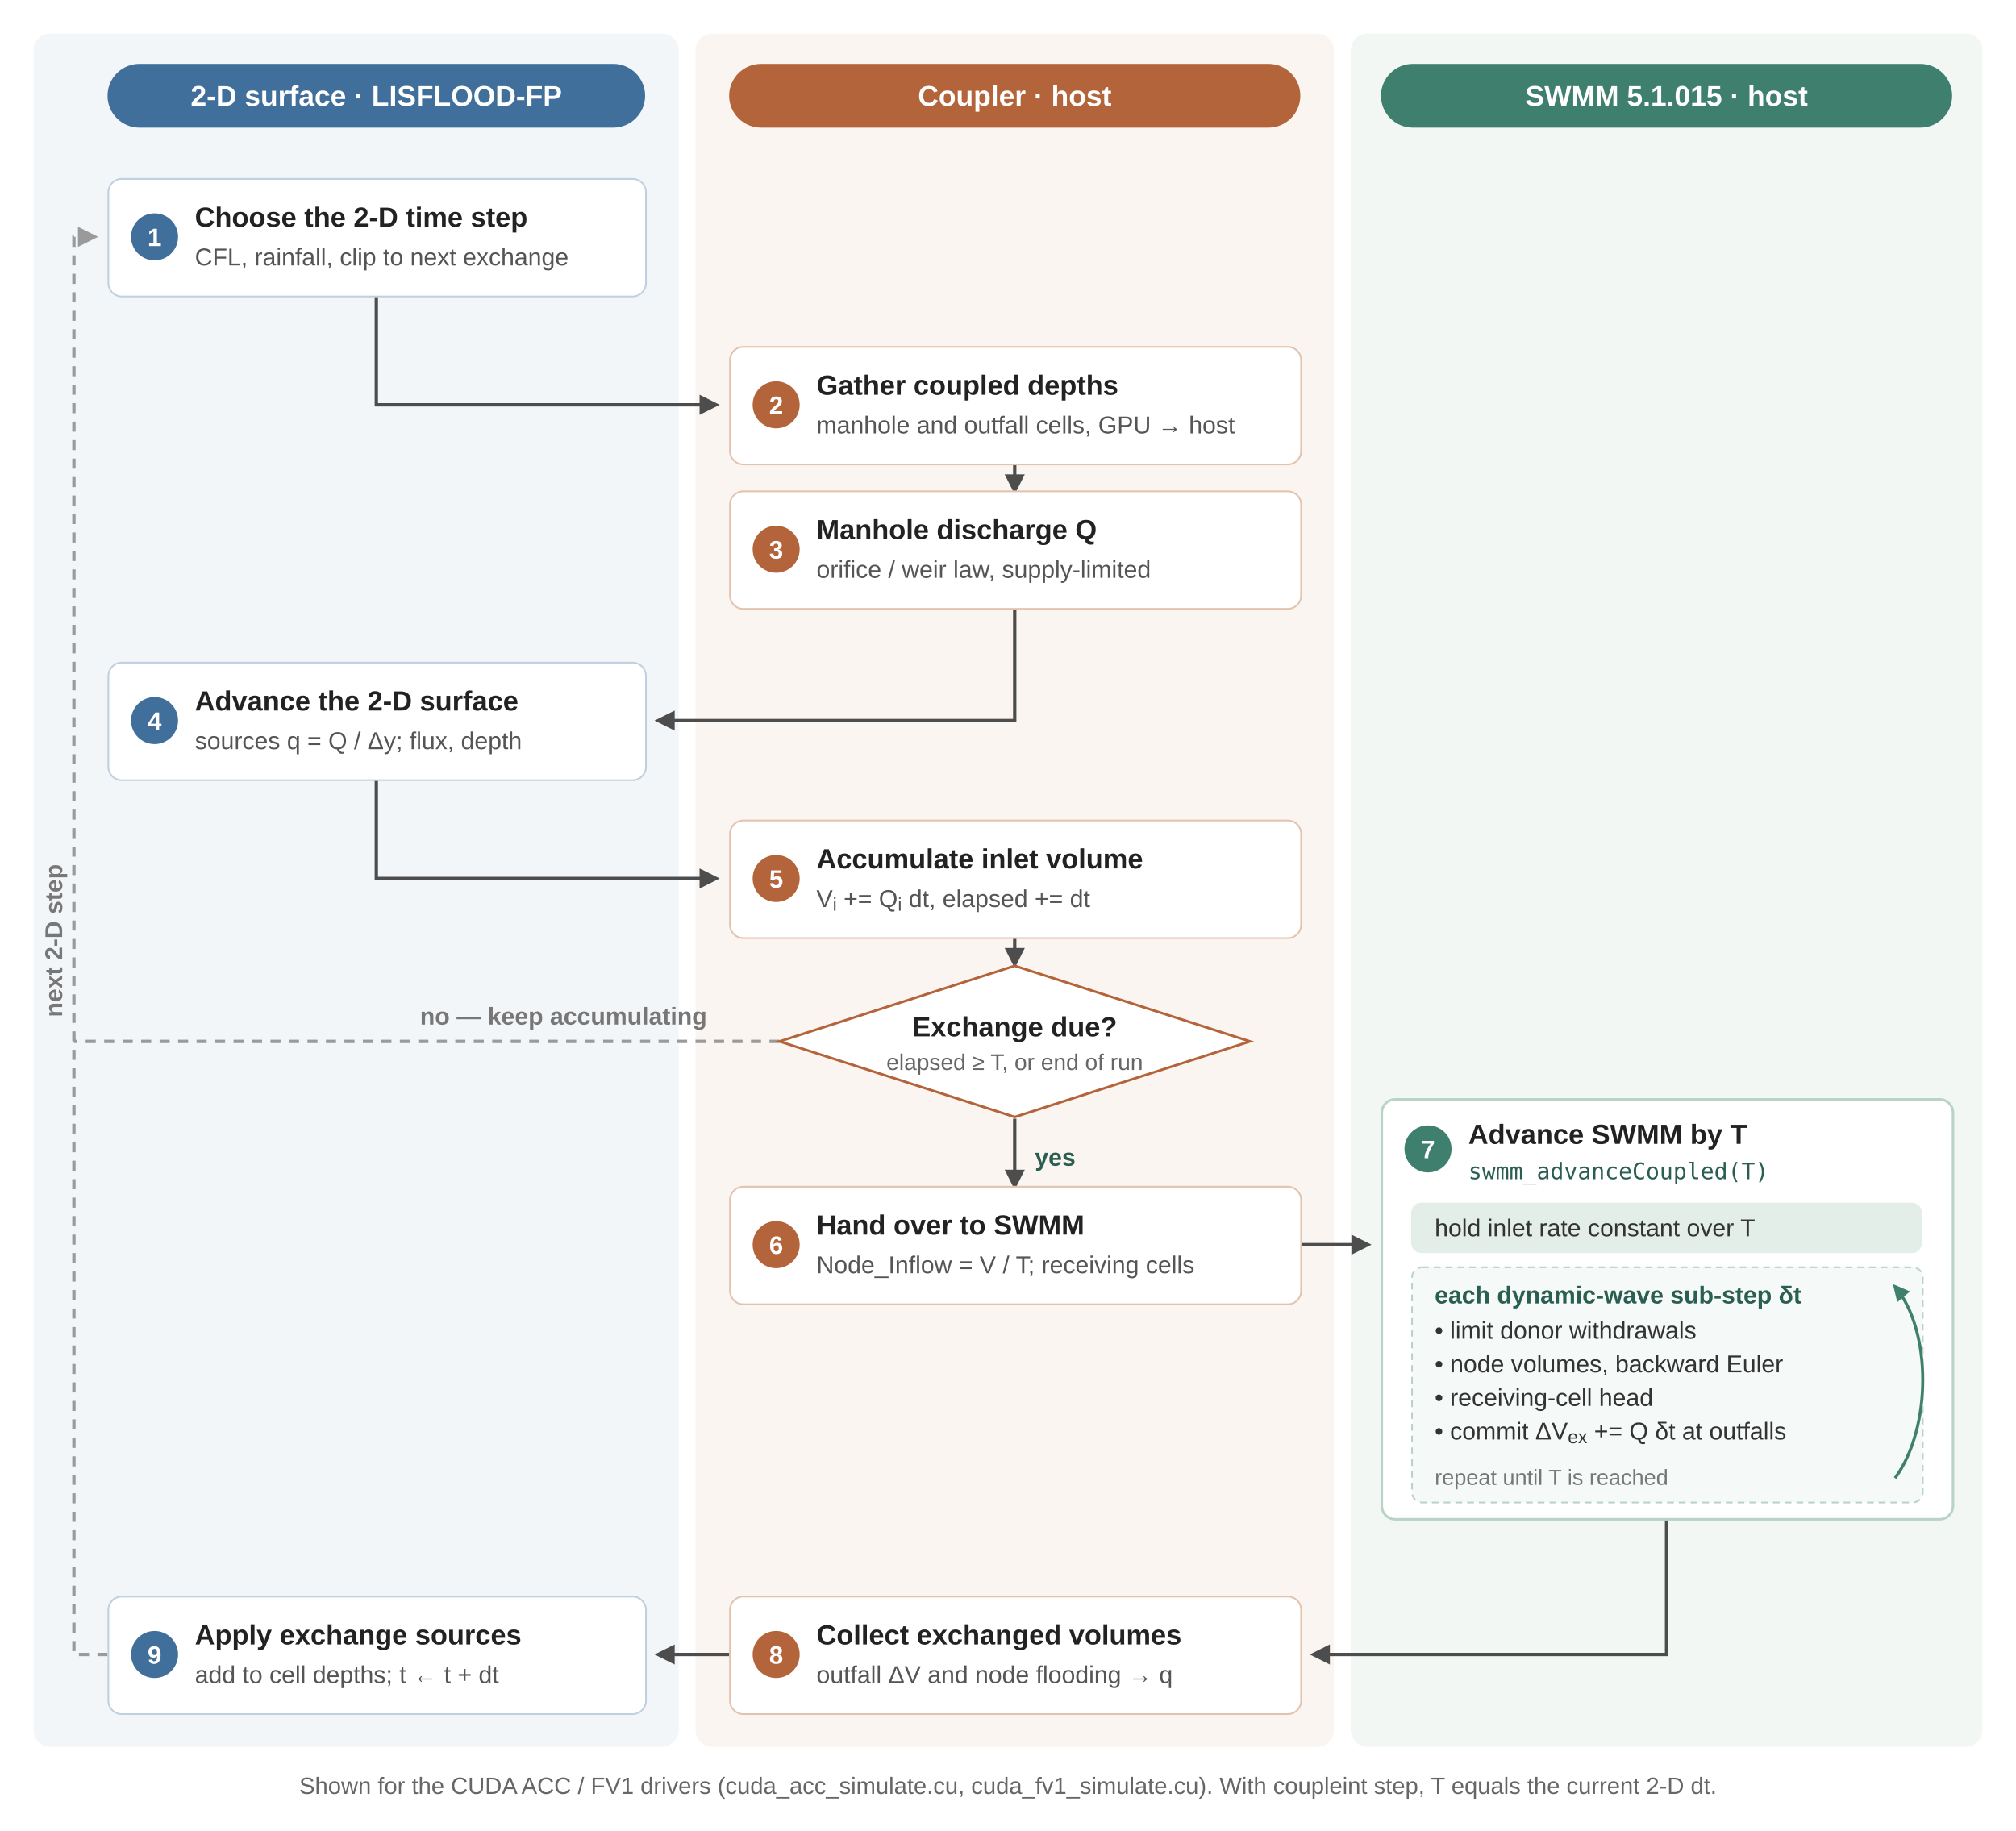
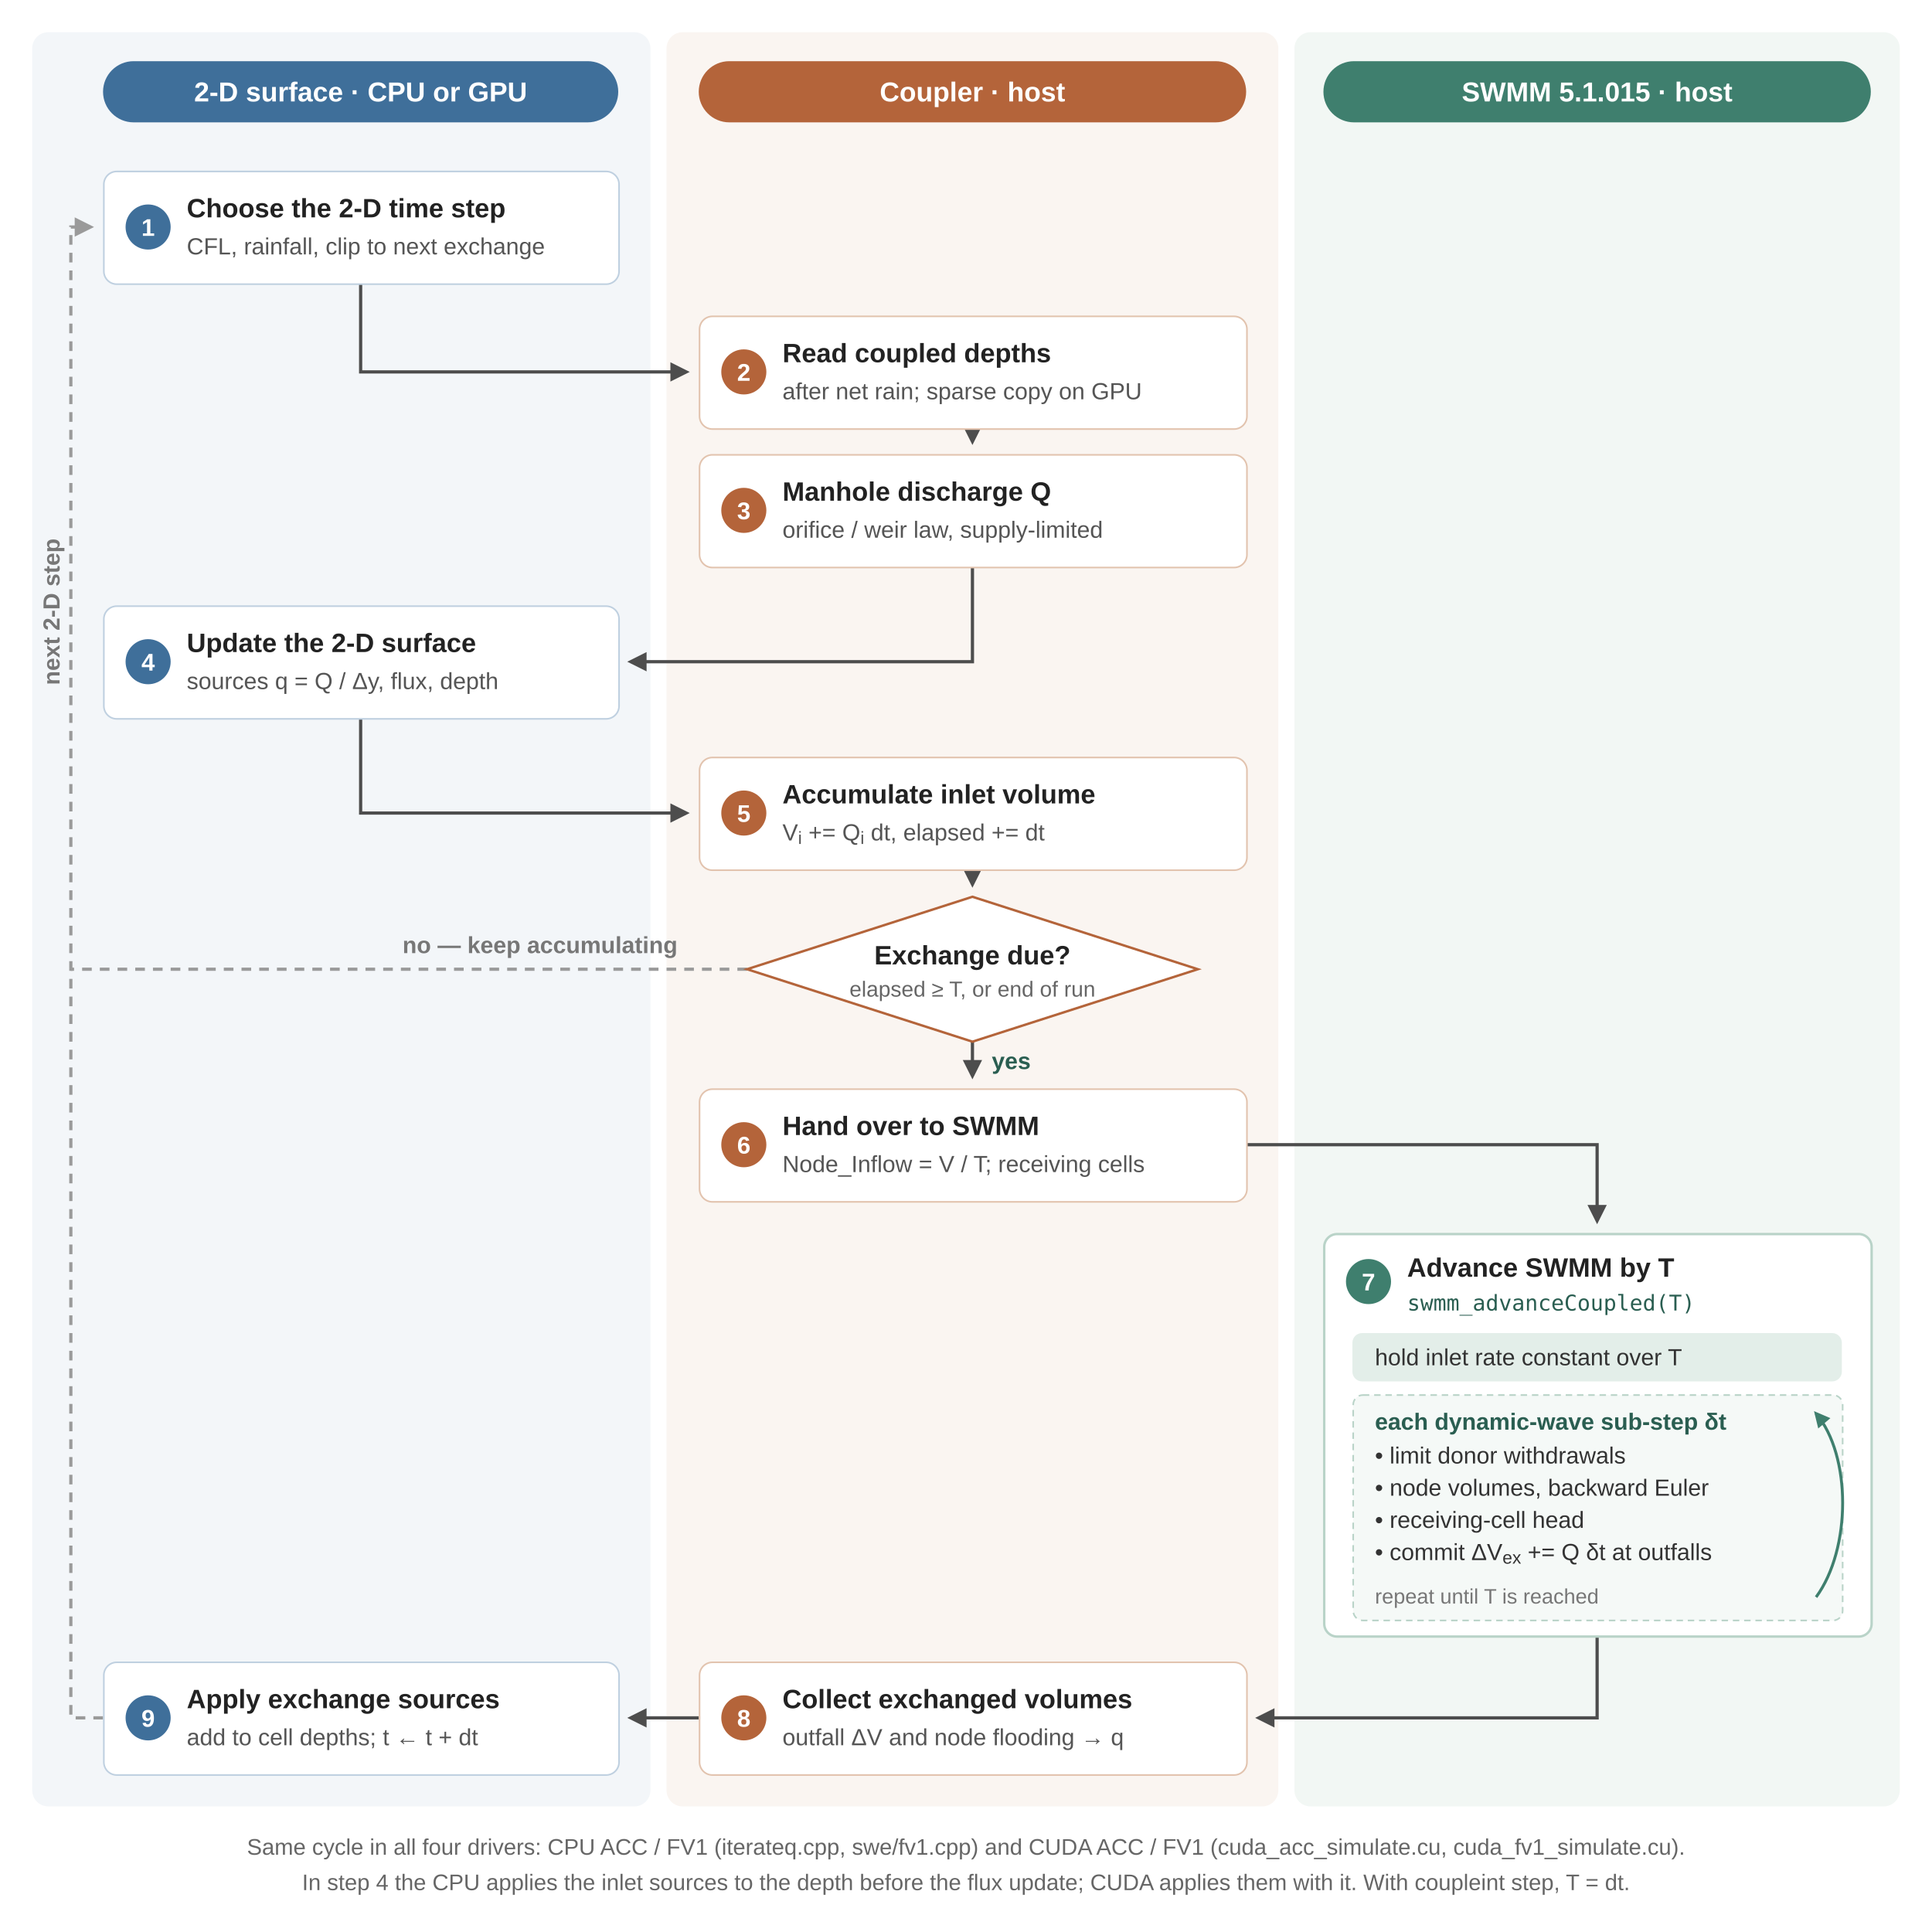
- <svg xmlns="http://www.w3.org/2000/svg" width="1200" height="1090" viewBox="0 0 1200 1090" font-family="Arial, Helvetica, 'Liberation Sans', sans-serif">
+ <svg xmlns="http://www.w3.org/2000/svg" width="1200" height="1200" viewBox="0 0 1200 1200" font-family="Arial, Helvetica, 'Liberation Sans', sans-serif">
  <defs>
    <marker id="a" viewBox="0 0 10 10" refX="8" refY="5" markerWidth="6" markerHeight="6" orient="auto">
      <path d="M0,0 L10,5 L0,10 z" fill="#4D4D4D" />
    </marker>
    <marker id="aG" viewBox="0 0 10 10" refX="8" refY="5" markerWidth="6" markerHeight="6" orient="auto">
      <path d="M0,0 L10,5 L0,10 z" fill="#9A9A9A" />
    </marker>
    <marker id="aT" viewBox="0 0 10 10" refX="8" refY="5" markerWidth="5.5" markerHeight="5.5" orient="auto">
      <path d="M0,0 L10,5 L0,10 z" fill="#3F7F6E" />
    </marker>
  </defs>
-   <rect width="1200" height="1090" fill="#ffffff" />
-   <rect x="20" y="20" width="384" height="1020" rx="10" fill="#F3F6F9" />
-   <rect x="414" y="20" width="380" height="1020" rx="10" fill="#FAF5F1" />
-   <rect x="804" y="20" width="376" height="1020" rx="10" fill="#F2F7F4" />
+   <rect width="1200" height="1200" fill="#ffffff" />
+   <rect x="20" y="20" width="384" height="1102" rx="10" fill="#F3F6F9" />
+   <rect x="414" y="20" width="380" height="1102" rx="10" fill="#FAF5F1" />
+   <rect x="804" y="20" width="376" height="1102" rx="10" fill="#F2F7F4" />
  <g font-size="17" font-weight="700">
    <rect x="64" y="38" width="320" height="38" rx="19" fill="#3F6F9A" />
-     <text x="224" y="63" text-anchor="middle" fill="#fff">2-D surface · LISFLOOD-FP</text>
+     <text x="224" y="63" text-anchor="middle" fill="#fff">2-D surface · CPU or GPU</text>
    <rect x="434" y="38" width="340" height="38" rx="19" fill="#B4643A" />
    <text x="604" y="63" text-anchor="middle" fill="#fff">Coupler · host</text>
    <rect x="822" y="38" width="340" height="38" rx="19" fill="#3F7F6E" />
    <text x="992" y="63" text-anchor="middle" fill="#fff">SWMM 5.1.015 · host</text>
  </g>
  <g stroke="#4D4D4D" stroke-width="2" fill="none" marker-end="url(#a)">
-     <path d="M224,176 V241 H426" />
-     <path d="M604,276 V292" />
-     <path d="M604,362 V429 H392" />
-     <path d="M224,464 V523 H426" />
-     <path d="M604,558 V574" />
-     <path d="M604,666 V706" />
-     <path d="M774,741 H814" />
-     <path d="M992,904 V985 H782" />
-     <path d="M434,985 H392" />
+     <path d="M224,176 V231 H426" />
+     <path d="M604,266 V274" />
+     <path d="M604,352 V411 H392" />
+     <path d="M224,446 V505 H426" />
+     <path d="M604,540 V549" />
+     <path d="M604,647 V668" />
+     <path d="M774,711 H992 V758" />
+     <path d="M992,1016 V1067 H782" />
+     <path d="M434,1067 H392" />
  </g>
  <g stroke="#9A9A9A" stroke-width="2" fill="none" stroke-dasharray="6 5">
-     <path d="M464,620 H44" />
-     <path d="M64,985 H44 V141 H56" marker-end="url(#aG)" />
+     <path d="M464,602 H44" />
+     <path d="M64,1067 H44 V141 H56" marker-end="url(#aG)" />
  </g>
  <g font-size="14.5" font-weight="700">
-     <text x="616" y="694" fill="#2A5E51">yes</text>
-     <text x="250" y="610" fill="#777777">no — keep accumulating</text>
-     <text x="37" y="560" fill="#777777" text-anchor="middle" transform="rotate(-90 37 560)">next 2-D step</text>
+     <text x="616" y="664" fill="#2A5E51">yes</text>
+     <text x="250" y="592" fill="#777777">no — keep accumulating</text>
+     <text x="37" y="380" fill="#777777" text-anchor="middle" transform="rotate(-90 37 380)">next 2-D step</text>
  </g>
  <g font-size="14.5" fill="#555555">
    <rect x="64.5" y="106.5" width="320" height="70" rx="8" fill="#ffffff" stroke="#BFD0E0" />
    <circle cx="92" cy="141" r="14" fill="#3F6F9A" />
    <text x="92" y="146.5" text-anchor="middle" fill="#fff" font-weight="700" font-size="15">1</text>
    <text x="116" y="135" font-size="16.5" font-weight="700" fill="#222222">Choose the 2-D time step</text>
    <text x="116" y="158">CFL, rainfall, clip to next exchange</text>
-     <rect x="434.5" y="206.5" width="340" height="70" rx="8" fill="#ffffff" stroke="#E2C3AE" />
-     <circle cx="462" cy="241" r="14" fill="#B4643A" />
-     <text x="462" y="246.5" text-anchor="middle" fill="#fff" font-weight="700" font-size="15">2</text>
-     <text x="486" y="235" font-size="16.5" font-weight="700" fill="#222222">Gather coupled depths</text>
-     <text x="486" y="258">manhole and outfall cells, GPU → host</text>
-     <rect x="434.5" y="292.5" width="340" height="70" rx="8" fill="#ffffff" stroke="#E2C3AE" />
-     <circle cx="462" cy="327" r="14" fill="#B4643A" />
-     <text x="462" y="332.5" text-anchor="middle" fill="#fff" font-weight="700" font-size="15">3</text>
-     <text x="486" y="321" font-size="16.5" font-weight="700" fill="#222222">Manhole discharge Q</text>
-     <text x="486" y="344">orifice / weir law, supply-limited</text>
-     <rect x="64.5" y="394.5" width="320" height="70" rx="8" fill="#ffffff" stroke="#BFD0E0" />
-     <circle cx="92" cy="429" r="14" fill="#3F6F9A" />
-     <text x="92" y="434.5" text-anchor="middle" fill="#fff" font-weight="700" font-size="15">4</text>
-     <text x="116" y="423" font-size="16.5" font-weight="700" fill="#222222">Advance the 2-D surface</text>
-     <text x="116" y="446">sources q = Q / Δy; flux, depth</text>
-     <rect x="434.5" y="488.5" width="340" height="70" rx="8" fill="#ffffff" stroke="#E2C3AE" />
-     <circle cx="462" cy="523" r="14" fill="#B4643A" />
-     <text x="462" y="528.5" text-anchor="middle" fill="#fff" font-weight="700" font-size="15">5</text>
-     <text x="486" y="517" font-size="16.5" font-weight="700" fill="#222222">Accumulate inlet volume</text>
-     <text x="486" y="540">V<tspan baseline-shift="sub" font-size="11">i</tspan> += Q<tspan baseline-shift="sub" font-size="11">i</tspan> dt,  elapsed += dt</text>
-     <path d="M604,575 L744,620 L604,665 L464,620 Z" fill="#ffffff" stroke="#B4643A" stroke-width="1.5" />
-     <text x="604" y="617" text-anchor="middle" font-size="16.5" font-weight="700" fill="#222222">Exchange due?</text>
-     <text x="604" y="637" text-anchor="middle" font-size="13.5" fill="#666666">elapsed ≥ T, or end of run</text>
-     <rect x="434.5" y="706.5" width="340" height="70" rx="8" fill="#ffffff" stroke="#E2C3AE" />
-     <circle cx="462" cy="741" r="14" fill="#B4643A" />
-     <text x="462" y="746.5" text-anchor="middle" fill="#fff" font-weight="700" font-size="15">6</text>
-     <text x="486" y="735" font-size="16.5" font-weight="700" fill="#222222">Hand over to SWMM</text>
-     <text x="486" y="758">Node_Inflow = V / T; receiving cells</text>
-     <rect x="434.5" y="950.5" width="340" height="70" rx="8" fill="#ffffff" stroke="#E2C3AE" />
-     <circle cx="462" cy="985" r="14" fill="#B4643A" />
-     <text x="462" y="990.5" text-anchor="middle" fill="#fff" font-weight="700" font-size="15">8</text>
-     <text x="486" y="979" font-size="16.5" font-weight="700" fill="#222222">Collect exchanged volumes</text>
-     <text x="486" y="1002">outfall ΔV and node flooding → q</text>
-     <rect x="64.5" y="950.5" width="320" height="70" rx="8" fill="#ffffff" stroke="#BFD0E0" />
-     <circle cx="92" cy="985" r="14" fill="#3F6F9A" />
-     <text x="92" y="990.5" text-anchor="middle" fill="#fff" font-weight="700" font-size="15">9</text>
-     <text x="116" y="979" font-size="16.5" font-weight="700" fill="#222222">Apply exchange sources</text>
-     <text x="116" y="1002">add to cell depths; t ← t + dt</text>
+     <rect x="434.5" y="196.5" width="340" height="70" rx="8" fill="#ffffff" stroke="#E2C3AE" />
+     <circle cx="462" cy="231" r="14" fill="#B4643A" />
+     <text x="462" y="236.5" text-anchor="middle" fill="#fff" font-weight="700" font-size="15">2</text>
+     <text x="486" y="225" font-size="16.5" font-weight="700" fill="#222222">Read coupled depths</text>
+     <text x="486" y="248">after net rain; sparse copy on GPU</text>
+     <rect x="434.5" y="282.5" width="340" height="70" rx="8" fill="#ffffff" stroke="#E2C3AE" />
+     <circle cx="462" cy="317" r="14" fill="#B4643A" />
+     <text x="462" y="322.5" text-anchor="middle" fill="#fff" font-weight="700" font-size="15">3</text>
+     <text x="486" y="311" font-size="16.5" font-weight="700" fill="#222222">Manhole discharge Q</text>
+     <text x="486" y="334">orifice / weir law, supply-limited</text>
+     <rect x="64.5" y="376.5" width="320" height="70" rx="8" fill="#ffffff" stroke="#BFD0E0" />
+     <circle cx="92" cy="411" r="14" fill="#3F6F9A" />
+     <text x="92" y="416.5" text-anchor="middle" fill="#fff" font-weight="700" font-size="15">4</text>
+     <text x="116" y="405" font-size="16.5" font-weight="700" fill="#222222">Update the 2-D surface</text>
+     <text x="116" y="428">sources q = Q / Δy, flux, depth</text>
+     <rect x="434.5" y="470.5" width="340" height="70" rx="8" fill="#ffffff" stroke="#E2C3AE" />
+     <circle cx="462" cy="505" r="14" fill="#B4643A" />
+     <text x="462" y="510.5" text-anchor="middle" fill="#fff" font-weight="700" font-size="15">5</text>
+     <text x="486" y="499" font-size="16.5" font-weight="700" fill="#222222">Accumulate inlet volume</text>
+     <text x="486" y="522">V<tspan baseline-shift="sub" font-size="11">i</tspan> += Q<tspan baseline-shift="sub" font-size="11">i</tspan> dt,  elapsed += dt</text>
+     <path d="M604,557 L744,602 L604,647 L464,602 Z" fill="#ffffff" stroke="#B4643A" stroke-width="1.5" />
+     <text x="604" y="599" text-anchor="middle" font-size="16.5" font-weight="700" fill="#222222">Exchange due?</text>
+     <text x="604" y="619" text-anchor="middle" font-size="13.5" fill="#666666">elapsed ≥ T, or end of run</text>
+     <rect x="434.5" y="676.5" width="340" height="70" rx="8" fill="#ffffff" stroke="#E2C3AE" />
+     <circle cx="462" cy="711" r="14" fill="#B4643A" />
+     <text x="462" y="716.5" text-anchor="middle" fill="#fff" font-weight="700" font-size="15">6</text>
+     <text x="486" y="705" font-size="16.5" font-weight="700" fill="#222222">Hand over to SWMM</text>
+     <text x="486" y="728">Node_Inflow = V / T; receiving cells</text>
+     <rect x="434.5" y="1032.5" width="340" height="70" rx="8" fill="#ffffff" stroke="#E2C3AE" />
+     <circle cx="462" cy="1067" r="14" fill="#B4643A" />
+     <text x="462" y="1072.5" text-anchor="middle" fill="#fff" font-weight="700" font-size="15">8</text>
+     <text x="486" y="1061" font-size="16.5" font-weight="700" fill="#222222">Collect exchanged volumes</text>
+     <text x="486" y="1084">outfall ΔV and node flooding → q</text>
+     <rect x="64.5" y="1032.5" width="320" height="70" rx="8" fill="#ffffff" stroke="#BFD0E0" />
+     <circle cx="92" cy="1067" r="14" fill="#3F6F9A" />
+     <text x="92" y="1072.5" text-anchor="middle" fill="#fff" font-weight="700" font-size="15">9</text>
+     <text x="116" y="1061" font-size="16.5" font-weight="700" fill="#222222">Apply exchange sources</text>
+     <text x="116" y="1084">add to cell depths; t ← t + dt</text>
  </g>
-   <rect x="822.5" y="654.5" width="340" height="250" rx="8" fill="#ffffff" stroke="#B9D3C8" stroke-width="1.5" />
-   <circle cx="850" cy="684" r="14" fill="#3F7F6E" />
-   <text x="850" y="689.5" text-anchor="middle" fill="#fff" font-weight="700" font-size="15">7</text>
-   <text x="874" y="681" font-size="16.5" font-weight="700" fill="#222222">Advance SWMM by T</text>
-   <text x="874" y="702" font-size="13.5" font-family="Menlo, Consolas, 'DejaVu Sans Mono', monospace" fill="#2A5E51">swmm_advanceCoupled(T)</text>
+   <rect x="822.5" y="766.5" width="340" height="250" rx="8" fill="#ffffff" stroke="#B9D3C8" stroke-width="1.5" />
+   <circle cx="850" cy="796" r="14" fill="#3F7F6E" />
+   <text x="850" y="801.5" text-anchor="middle" fill="#fff" font-weight="700" font-size="15">7</text>
+   <text x="874" y="793" font-size="16.5" font-weight="700" fill="#222222">Advance SWMM by T</text>
+   <text x="874" y="814" font-size="13.5" font-family="Menlo, Consolas, 'DejaVu Sans Mono', monospace" fill="#2A5E51">swmm_advanceCoupled(T)</text>
  <g font-size="14.5" fill="#333333">
-     <rect x="840" y="716" width="304" height="30" rx="6" fill="#E3EEE9" />
-     <text x="854" y="736">hold inlet rate constant over T</text>
-     <rect x="840.5" y="754.5" width="304" height="140" rx="6" fill="#F5F9F7" stroke="#B9D3C8" stroke-dasharray="4 3" />
-     <text x="854" y="776" font-weight="700" fill="#2A5E51">each dynamic-wave sub-step δt</text>
-     <text x="854" y="797">• limit donor withdrawals</text>
-     <text x="854" y="817">• node volumes, backward Euler</text>
-     <text x="854" y="837">• receiving-cell head</text>
-     <text x="854" y="857">• commit ΔV<tspan baseline-shift="sub" font-size="11">ex</tspan> += Q δt at outfalls</text>
-     <text x="854" y="884" fill="#777777" font-size="13">repeat until T is reached</text>
+     <rect x="840" y="828" width="304" height="30" rx="6" fill="#E3EEE9" />
+     <text x="854" y="848">hold inlet rate constant over T</text>
+     <rect x="840.5" y="866.5" width="304" height="140" rx="6" fill="#F5F9F7" stroke="#B9D3C8" stroke-dasharray="4 3" />
+     <text x="854" y="888" font-weight="700" fill="#2A5E51">each dynamic-wave sub-step δt</text>
+     <text x="854" y="909">• limit donor withdrawals</text>
+     <text x="854" y="929">• node volumes, backward Euler</text>
+     <text x="854" y="949">• receiving-cell head</text>
+     <text x="854" y="969">• commit ΔV<tspan baseline-shift="sub" font-size="11">ex</tspan> += Q δt at outfalls</text>
+     <text x="854" y="996" fill="#777777" font-size="13">repeat until T is reached</text>
  </g>
-   <path d="M1128,880 C1150,850 1150,792 1128,766" stroke="#3F7F6E" stroke-width="1.8" fill="none" marker-end="url(#aT)" />
-   <text x="600" y="1068" text-anchor="middle" font-size="14" fill="#666666">Shown for the CUDA ACC / FV1 drivers (cuda_acc_simulate.cu, cuda_fv1_simulate.cu). With coupleint step, T equals the current 2-D dt.</text>
+   <path d="M1128,992 C1150,962 1150,904 1128,878" stroke="#3F7F6E" stroke-width="1.8" fill="none" marker-end="url(#aT)" />
+   <g font-size="14" fill="#666666" text-anchor="middle">
+     <text x="600" y="1152">Same cycle in all four drivers: CPU ACC / FV1 (iterateq.cpp, swe/fv1.cpp) and CUDA ACC / FV1 (cuda_acc_simulate.cu, cuda_fv1_simulate.cu).</text>
+     <text x="600" y="1174">In step 4 the CPU applies the inlet sources to the depth before the flux update; CUDA applies them with it. With coupleint step, T = dt.</text>
+   </g>
</svg>
